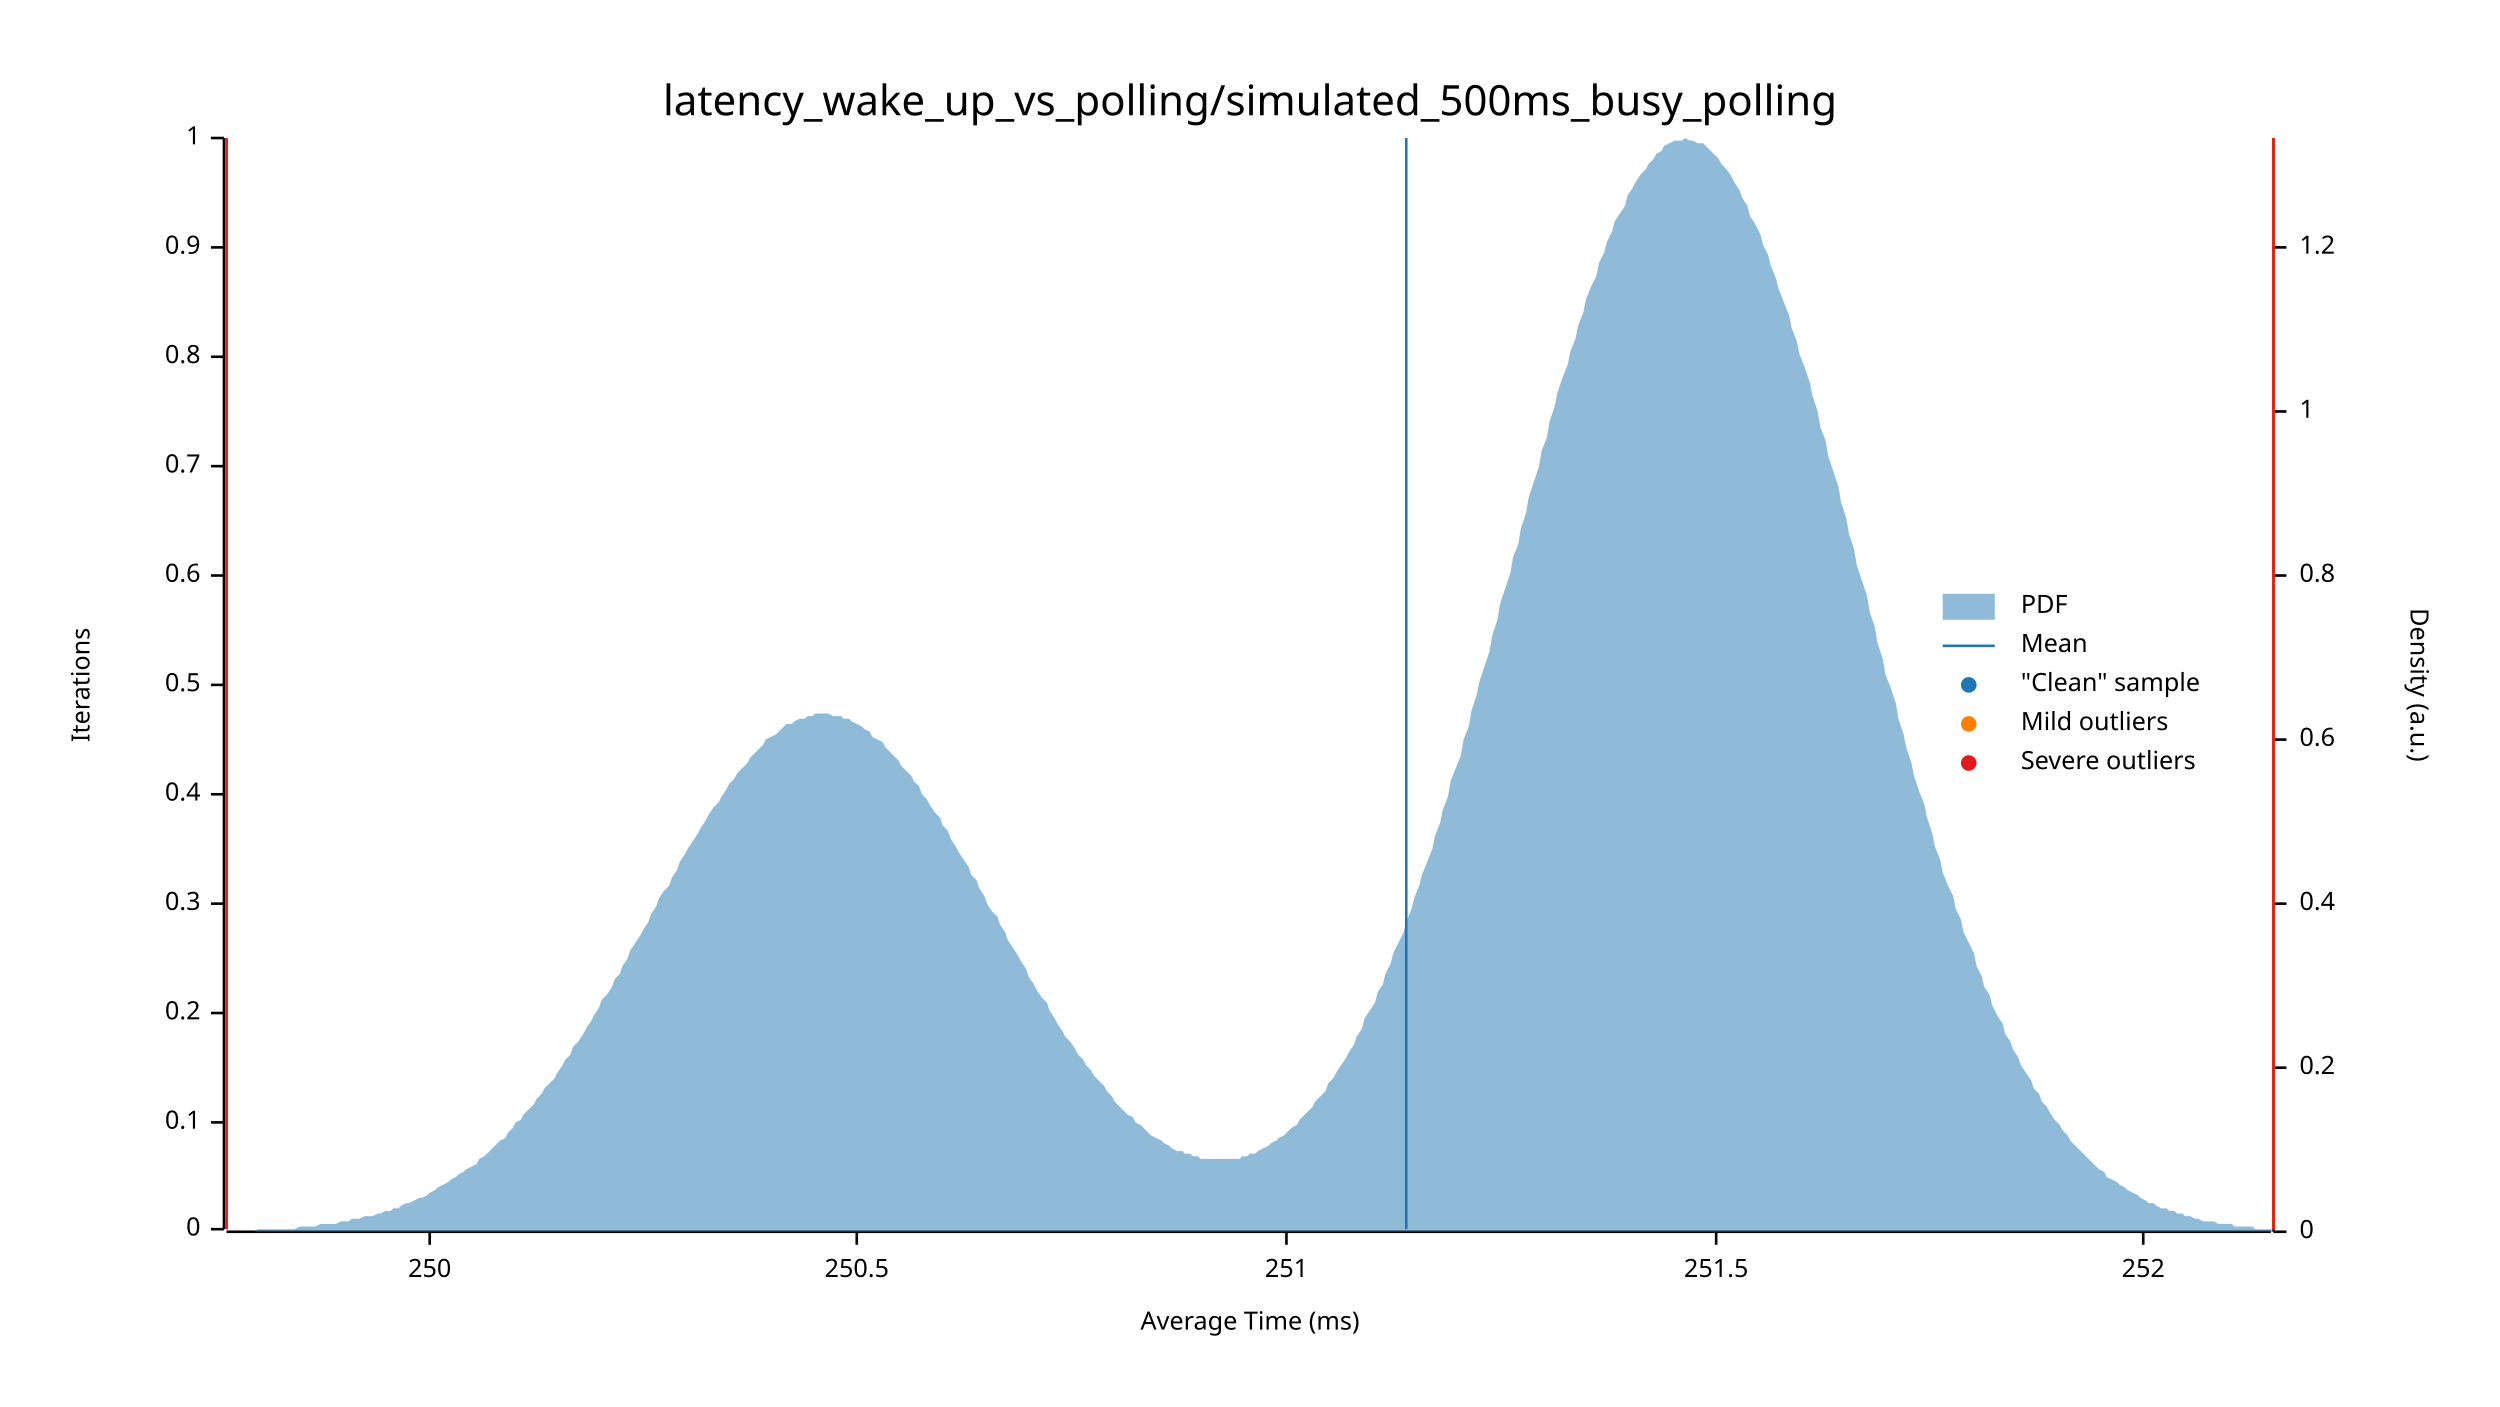
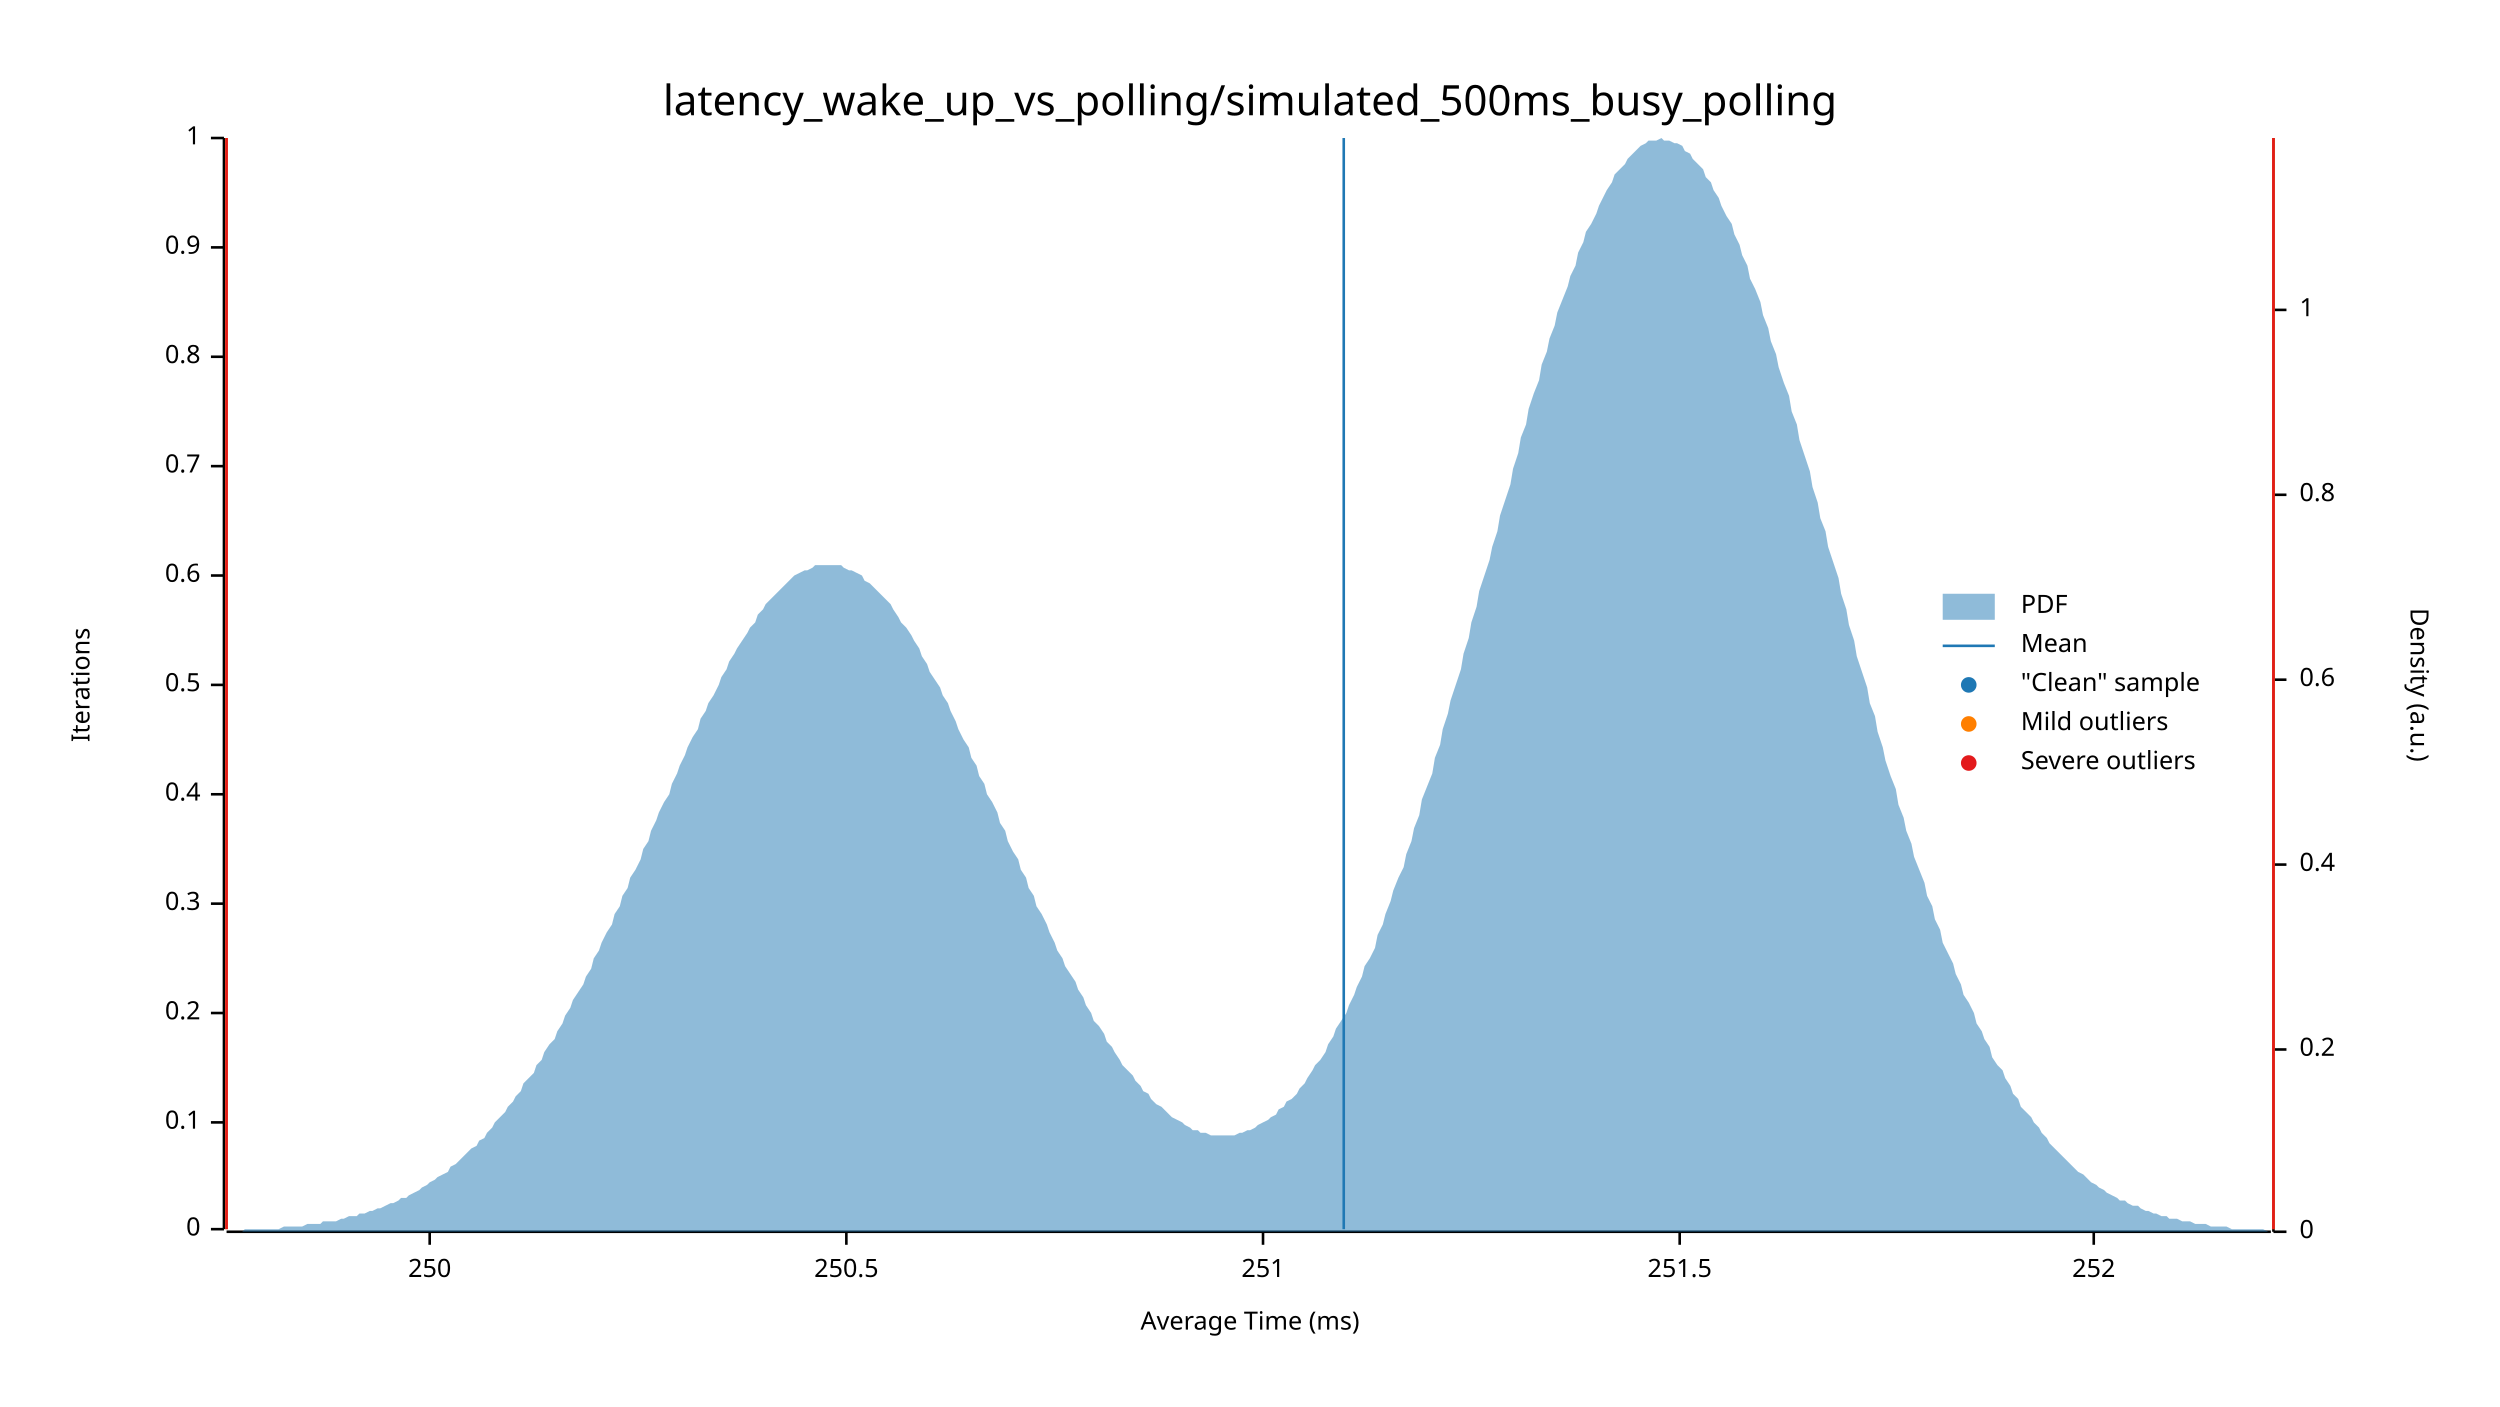
<svg xmlns="http://www.w3.org/2000/svg" width="960" height="540" viewBox="0 0 960 540">
  <text x="480" y="32" dy="0.76em" text-anchor="middle" font-family="sans-serif" font-size="16.129" opacity="1" fill="#000000">
latency_wake_up_vs_polling/simulated_500ms_busy_polling
</text>
  <text x="27" y="263" dy="0.76em" text-anchor="middle" font-family="sans-serif" font-size="9.677" opacity="1" fill="#000000" transform="rotate(270, 27, 263)">
Iterations
</text>
  <text x="480" y="513" dy="-0.5ex" text-anchor="middle" font-family="sans-serif" font-size="9.677" opacity="1" fill="#000000">
Average Time (ms)
</text>
  <polyline fill="none" opacity="1" stroke="#000000" stroke-width="1" points="86,53 86,472 " />
  <text x="77" y="472" dy="0.5ex" text-anchor="end" font-family="sans-serif" font-size="9.677" opacity="1" fill="#000000">
0
</text>
  <polyline fill="none" opacity="1" stroke="#000000" stroke-width="1" points="81,472 86,472 " />
  <text x="77" y="431" dy="0.5ex" text-anchor="end" font-family="sans-serif" font-size="9.677" opacity="1" fill="#000000">
0.1
</text>
  <polyline fill="none" opacity="1" stroke="#000000" stroke-width="1" points="81,431 86,431 " />
  <text x="77" y="389" dy="0.5ex" text-anchor="end" font-family="sans-serif" font-size="9.677" opacity="1" fill="#000000">
0.2
</text>
  <polyline fill="none" opacity="1" stroke="#000000" stroke-width="1" points="81,389 86,389 " />
  <text x="77" y="347" dy="0.5ex" text-anchor="end" font-family="sans-serif" font-size="9.677" opacity="1" fill="#000000">
0.3
</text>
  <polyline fill="none" opacity="1" stroke="#000000" stroke-width="1" points="81,347 86,347 " />
  <text x="77" y="305" dy="0.5ex" text-anchor="end" font-family="sans-serif" font-size="9.677" opacity="1" fill="#000000">
0.4
</text>
  <polyline fill="none" opacity="1" stroke="#000000" stroke-width="1" points="81,305 86,305 " />
  <text x="77" y="263" dy="0.5ex" text-anchor="end" font-family="sans-serif" font-size="9.677" opacity="1" fill="#000000">
0.5
</text>
  <polyline fill="none" opacity="1" stroke="#000000" stroke-width="1" points="81,263 86,263 " />
  <text x="77" y="221" dy="0.5ex" text-anchor="end" font-family="sans-serif" font-size="9.677" opacity="1" fill="#000000">
0.6
</text>
  <polyline fill="none" opacity="1" stroke="#000000" stroke-width="1" points="81,221 86,221 " />
  <text x="77" y="179" dy="0.5ex" text-anchor="end" font-family="sans-serif" font-size="9.677" opacity="1" fill="#000000">
0.7
</text>
  <polyline fill="none" opacity="1" stroke="#000000" stroke-width="1" points="81,179 86,179 " />
  <text x="77" y="137" dy="0.5ex" text-anchor="end" font-family="sans-serif" font-size="9.677" opacity="1" fill="#000000">
0.8
</text>
  <polyline fill="none" opacity="1" stroke="#000000" stroke-width="1" points="81,137 86,137 " />
  <text x="77" y="95" dy="0.5ex" text-anchor="end" font-family="sans-serif" font-size="9.677" opacity="1" fill="#000000">
0.9
</text>
  <polyline fill="none" opacity="1" stroke="#000000" stroke-width="1" points="81,95 86,95 " />
  <text x="77" y="53" dy="0.5ex" text-anchor="end" font-family="sans-serif" font-size="9.677" opacity="1" fill="#000000">
1
</text>
  <polyline fill="none" opacity="1" stroke="#000000" stroke-width="1" points="81,53 86,53 " />
  <polyline fill="none" opacity="1" stroke="#000000" stroke-width="1" points="87,473 872,473 " />
  <text x="165" y="483" dy="0.76em" text-anchor="middle" font-family="sans-serif" font-size="9.677" opacity="1" fill="#000000">
250
</text>
  <polyline fill="none" opacity="1" stroke="#000000" stroke-width="1" points="165,473 165,478 " />
-   <text x="329" y="483" dy="0.76em" text-anchor="middle" font-family="sans-serif" font-size="9.677" opacity="1" fill="#000000">
+   <text x="325" y="483" dy="0.76em" text-anchor="middle" font-family="sans-serif" font-size="9.677" opacity="1" fill="#000000">
250.5
</text>
-   <polyline fill="none" opacity="1" stroke="#000000" stroke-width="1" points="329,473 329,478 " />
-   <text x="494" y="483" dy="0.76em" text-anchor="middle" font-family="sans-serif" font-size="9.677" opacity="1" fill="#000000">
+   <polyline fill="none" opacity="1" stroke="#000000" stroke-width="1" points="325,473 325,478 " />
+   <text x="485" y="483" dy="0.76em" text-anchor="middle" font-family="sans-serif" font-size="9.677" opacity="1" fill="#000000">
251
</text>
-   <polyline fill="none" opacity="1" stroke="#000000" stroke-width="1" points="494,473 494,478 " />
-   <text x="659" y="483" dy="0.76em" text-anchor="middle" font-family="sans-serif" font-size="9.677" opacity="1" fill="#000000">
+   <polyline fill="none" opacity="1" stroke="#000000" stroke-width="1" points="485,473 485,478 " />
+   <text x="645" y="483" dy="0.76em" text-anchor="middle" font-family="sans-serif" font-size="9.677" opacity="1" fill="#000000">
251.5
</text>
-   <polyline fill="none" opacity="1" stroke="#000000" stroke-width="1" points="659,473 659,478 " />
-   <text x="823" y="483" dy="0.76em" text-anchor="middle" font-family="sans-serif" font-size="9.677" opacity="1" fill="#000000">
+   <polyline fill="none" opacity="1" stroke="#000000" stroke-width="1" points="645,473 645,478 " />
+   <text x="804" y="483" dy="0.76em" text-anchor="middle" font-family="sans-serif" font-size="9.677" opacity="1" fill="#000000">
252
</text>
-   <polyline fill="none" opacity="1" stroke="#000000" stroke-width="1" points="823,473 823,478 " />
+   <polyline fill="none" opacity="1" stroke="#000000" stroke-width="1" points="804,473 804,478 " />
  <text x="933" y="263" dy="0.76em" text-anchor="middle" font-family="sans-serif" font-size="9.677" opacity="1" fill="#000000" transform="rotate(90, 933, 263)">
Density (a.u.)
</text>
  <polyline fill="none" opacity="1" stroke="#000000" stroke-width="1" points="873,53 873,473 " />
  <text x="883" y="473" dy="0.5ex" text-anchor="start" font-family="sans-serif" font-size="9.677" opacity="1" fill="#000000">
0
</text>
  <polyline fill="none" opacity="1" stroke="#000000" stroke-width="1" points="873,473 878,473 " />
-   <text x="883" y="410" dy="0.5ex" text-anchor="start" font-family="sans-serif" font-size="9.677" opacity="1" fill="#000000">
+   <text x="883" y="403" dy="0.5ex" text-anchor="start" font-family="sans-serif" font-size="9.677" opacity="1" fill="#000000">
0.2
</text>
-   <polyline fill="none" opacity="1" stroke="#000000" stroke-width="1" points="873,410 878,410 " />
-   <text x="883" y="347" dy="0.5ex" text-anchor="start" font-family="sans-serif" font-size="9.677" opacity="1" fill="#000000">
+   <polyline fill="none" opacity="1" stroke="#000000" stroke-width="1" points="873,403 878,403 " />
+   <text x="883" y="332" dy="0.5ex" text-anchor="start" font-family="sans-serif" font-size="9.677" opacity="1" fill="#000000">
0.4
</text>
-   <polyline fill="none" opacity="1" stroke="#000000" stroke-width="1" points="873,347 878,347 " />
-   <text x="883" y="284" dy="0.5ex" text-anchor="start" font-family="sans-serif" font-size="9.677" opacity="1" fill="#000000">
+   <polyline fill="none" opacity="1" stroke="#000000" stroke-width="1" points="873,332 878,332 " />
+   <text x="883" y="261" dy="0.5ex" text-anchor="start" font-family="sans-serif" font-size="9.677" opacity="1" fill="#000000">
0.6
</text>
-   <polyline fill="none" opacity="1" stroke="#000000" stroke-width="1" points="873,284 878,284 " />
-   <text x="883" y="221" dy="0.5ex" text-anchor="start" font-family="sans-serif" font-size="9.677" opacity="1" fill="#000000">
+   <polyline fill="none" opacity="1" stroke="#000000" stroke-width="1" points="873,261 878,261 " />
+   <text x="883" y="190" dy="0.5ex" text-anchor="start" font-family="sans-serif" font-size="9.677" opacity="1" fill="#000000">
0.8
</text>
-   <polyline fill="none" opacity="1" stroke="#000000" stroke-width="1" points="873,221 878,221 " />
-   <text x="883" y="158" dy="0.5ex" text-anchor="start" font-family="sans-serif" font-size="9.677" opacity="1" fill="#000000">
+   <polyline fill="none" opacity="1" stroke="#000000" stroke-width="1" points="873,190 878,190 " />
+   <text x="883" y="119" dy="0.5ex" text-anchor="start" font-family="sans-serif" font-size="9.677" opacity="1" fill="#000000">
1
</text>
-   <polyline fill="none" opacity="1" stroke="#000000" stroke-width="1" points="873,158 878,158 " />
-   <text x="883" y="95" dy="0.5ex" text-anchor="start" font-family="sans-serif" font-size="9.677" opacity="1" fill="#000000">
- 1.2
- </text>
-   <polyline fill="none" opacity="1" stroke="#000000" stroke-width="1" points="873,95 878,95 " />
-   <polygon opacity="0.5" fill="#1F78B4" points="87,473 88,473 90,473 91,473 93,473 94,473 96,473 98,473 99,472 101,472 102,472 104,472 105,472 107,472 109,472 110,472 112,472 113,472 115,471 116,471 118,471 120,471 121,471 123,470 124,470 126,470 127,470 129,470 131,469 132,469 134,469 135,468 137,468 138,468 140,467 142,467 143,467 145,466 146,466 148,465 150,465 151,464 153,464 154,463 156,462 157,462 159,461 161,460 162,460 164,459 165,458 167,457 168,456 170,455 172,454 173,453 175,452 176,451 178,450 179,449 181,448 183,447 184,445 186,444 187,443 189,441 190,440 192,438 194,437 195,435 197,433 198,431 200,430 201,428 203,426 205,424 206,422 208,420 209,418 211,416 213,414 214,412 216,409 217,407 219,405 220,402 222,400 224,397 225,395 227,392 228,390 230,387 231,384 233,382 235,379 236,376 238,374 239,371 241,368 242,365 244,362 246,359 247,357 249,354 250,351 252,348 253,345 255,342 257,340 258,337 260,334 261,331 263,328 264,326 266,323 268,320 269,318 271,315 272,313 274,310 276,308 277,306 279,303 280,301 282,299 283,297 285,295 287,293 288,291 290,289 291,288 293,286 294,284 296,283 298,282 299,281 301,279 302,278 304,278 305,277 307,276 309,276 310,275 312,275 313,274 315,274 316,274 318,274 320,275 321,275 323,275 324,276 326,276 327,277 329,278 331,279 332,280 334,281 335,283 337,284 339,285 340,287 342,289 343,290 345,292 346,294 348,296 350,298 351,300 353,302 354,305 356,307 357,309 359,312 361,314 362,317 364,319 365,322 367,325 368,327 370,330 372,333 373,336 375,338 376,341 378,344 379,347 381,350 383,352 384,355 386,358 387,361 389,364 391,367 392,369 394,372 395,375 397,378 398,380 400,383 402,385 403,388 405,391 406,393 408,396 409,398 411,400 413,403 414,405 416,407 417,409 419,411 420,413 422,415 424,417 425,419 427,421 428,423 430,425 431,426 433,428 435,429 436,431 438,432 439,433 441,435 442,436 444,437 446,438 447,439 449,440 450,441 452,442 454,442 455,443 457,443 458,444 460,444 461,445 463,445 465,445 466,445 468,445 469,445 471,445 472,445 474,445 476,445 477,444 479,444 480,443 482,443 483,442 485,441 487,440 488,439 490,438 491,437 493,436 494,435 496,433 498,432 499,430 501,428 502,427 504,425 505,423 507,421 509,419 510,416 512,414 513,412 515,409 517,406 518,404 520,401 521,398 523,395 524,391 526,388 528,385 529,381 531,378 532,374 534,370 535,366 537,362 539,358 540,354 542,349 543,345 545,340 546,336 548,331 550,326 551,321 553,316 554,311 556,306 557,300 559,295 561,290 562,284 564,279 565,273 567,267 568,262 570,256 572,250 573,244 575,238 576,232 578,226 580,220 581,214 583,209 584,203 586,197 587,191 589,185 591,179 592,173 594,168 595,162 597,156 598,151 600,145 602,140 603,135 605,130 606,125 608,120 609,115 611,110 613,106 614,101 616,97 617,93 619,89 620,85 622,82 624,79 625,75 627,72 628,70 630,67 632,65 633,63 635,61 636,59 638,58 639,56 641,55 643,54 644,54 646,54 647,53 649,54 650,54 652,55 654,55 655,56 657,58 658,59 660,61 661,63 663,65 665,68 666,70 668,73 669,76 671,79 672,83 674,86 676,90 677,94 679,98 680,102 682,107 683,111 685,116 687,121 688,126 690,131 691,136 693,141 695,147 696,152 698,158 699,164 701,169 702,175 704,181 706,187 707,193 709,199 710,205 712,211 713,217 715,223 717,229 718,235 720,241 721,247 723,253 724,259 726,264 728,270 729,276 731,282 732,287 734,293 735,298 737,304 739,309 740,314 742,320 743,325 745,330 746,335 748,340 750,344 751,349 753,353 754,358 756,362 758,366 759,371 761,375 762,379 764,382 765,386 767,390 769,393 770,397 772,400 773,403 775,406 776,409 778,412 780,415 781,418 783,420 784,423 786,425 787,427 789,430 791,432 792,434 794,436 795,438 797,440 798,441 800,443 802,445 803,446 805,448 806,449 808,450 809,452 811,453 813,454 814,455 816,456 817,457 819,458 821,459 822,460 824,461 825,462 827,462 828,463 830,464 832,464 833,465 835,465 836,466 838,466 839,467 841,467 843,468 844,468 846,469 847,469 849,469 850,469 852,470 854,470 855,470 857,470 858,471 860,471 861,471 863,471 865,471 866,472 868,472 869,472 871,472 873,472 873,473 87,473 " />
-   <polyline fill="none" opacity="1" stroke="#1F78B4" stroke-width="1" points="540,472 540,53 " />
+   <polyline fill="none" opacity="1" stroke="#000000" stroke-width="1" points="873,119 878,119 " />
+   <polygon opacity="0.5" fill="#1F78B4" points="87,473 88,473 90,473 91,473 93,473 94,472 96,472 98,472 99,472 101,472 102,472 104,472 105,472 107,472 109,471 110,471 112,471 113,471 115,471 116,471 118,470 120,470 121,470 123,470 124,469 126,469 127,469 129,469 131,468 132,468 134,467 135,467 137,467 138,466 140,466 142,465 143,465 145,464 146,464 148,463 150,462 151,462 153,461 154,460 156,460 157,459 159,458 161,457 162,456 164,455 165,454 167,453 168,452 170,451 172,450 173,448 175,447 176,446 178,444 179,443 181,441 183,440 184,438 186,437 187,435 189,433 190,431 192,429 194,427 195,425 197,423 198,421 200,419 201,416 203,414 205,412 206,409 208,407 209,404 211,401 213,399 214,396 216,393 217,390 219,387 220,384 222,381 224,378 225,375 227,372 228,368 230,365 231,362 233,358 235,355 236,351 238,348 239,344 241,341 242,337 244,334 246,330 247,326 249,323 250,319 252,315 253,312 255,308 257,305 258,301 260,297 261,294 263,290 264,287 266,283 268,280 269,276 271,273 272,270 274,267 276,263 277,260 279,257 280,254 282,251 283,249 285,246 287,243 288,241 290,239 291,236 293,234 294,232 296,230 298,228 299,227 301,225 302,224 304,222 305,221 307,220 309,219 310,219 312,218 313,217 315,217 316,217 318,217 320,217 321,217 323,217 324,218 326,219 327,219 329,220 331,221 332,223 334,224 335,225 337,227 339,229 340,230 342,232 343,234 345,237 346,239 348,241 350,244 351,246 353,249 354,252 356,255 357,258 359,261 361,264 362,267 364,270 365,273 367,277 368,280 370,284 372,287 373,291 375,294 376,298 378,301 379,305 381,308 383,312 384,316 386,319 387,323 389,327 391,330 392,334 394,337 395,341 397,344 398,348 400,351 402,355 403,358 405,362 406,365 408,368 409,371 411,374 413,377 414,380 416,383 417,386 419,389 420,392 422,394 424,397 425,400 427,402 428,404 430,407 431,409 433,411 435,413 436,415 438,417 439,419 441,420 442,422 444,424 446,425 447,426 449,428 450,429 452,430 454,431 455,432 457,433 458,434 460,434 461,435 463,435 465,436 466,436 468,436 469,436 471,436 472,436 474,436 476,435 477,435 479,434 480,434 482,433 483,432 485,431 487,430 488,429 490,428 491,426 493,425 494,423 496,422 498,420 499,418 501,416 502,414 504,411 505,409 507,407 509,404 510,401 512,398 513,395 515,392 517,389 518,386 520,382 521,379 523,375 524,371 526,368 528,364 529,359 531,355 532,351 534,346 535,342 537,337 539,333 540,328 542,323 543,318 545,313 546,307 548,302 550,297 551,291 553,286 554,280 556,274 557,269 559,263 561,257 562,251 564,245 565,239 567,233 568,227 570,221 572,215 573,210 575,204 576,198 578,192 580,186 581,180 583,174 584,168 586,163 587,157 589,151 591,146 592,140 594,135 595,130 597,125 598,120 600,115 602,110 603,106 605,102 606,97 608,93 609,89 611,86 613,82 614,79 616,75 617,73 619,70 620,67 622,65 624,63 625,61 627,59 628,58 630,56 632,55 633,54 635,54 636,54 638,53 639,54 641,54 643,55 644,55 646,56 647,58 649,59 650,61 652,63 654,65 655,68 657,70 658,73 660,76 661,79 663,83 665,86 666,90 668,94 669,98 671,102 672,107 674,111 676,116 677,121 679,126 680,131 682,136 683,141 685,147 687,152 688,158 690,163 691,169 693,175 695,181 696,187 698,193 699,199 701,204 702,210 704,216 706,222 707,228 709,234 710,240 712,246 713,252 715,258 717,264 718,270 720,275 721,281 723,287 724,292 726,298 728,303 729,309 731,314 732,319 734,324 735,329 737,334 739,339 740,344 742,348 743,353 745,357 746,362 748,366 750,370 751,374 753,378 754,382 756,385 758,389 759,393 761,396 762,399 764,402 765,406 767,409 769,411 770,414 772,417 773,420 775,422 776,425 778,427 780,429 781,431 783,433 784,435 786,437 787,439 789,441 791,443 792,444 794,446 795,447 797,449 798,450 800,451 802,453 803,454 805,455 806,456 808,457 809,458 811,459 813,460 814,461 816,461 817,462 819,463 821,463 822,464 824,465 825,465 827,466 828,466 830,467 832,467 833,468 835,468 836,468 838,469 839,469 841,469 843,470 844,470 846,470 847,470 849,471 850,471 852,471 854,471 855,471 857,472 858,472 860,472 861,472 863,472 865,472 866,472 868,472 869,472 871,473 873,473 873,473 87,473 " />
+   <polyline fill="none" opacity="1" stroke="#1F78B4" stroke-width="1" points="516,472 516,53 " />
  <polyline fill="none" opacity="1" stroke="#FF7F00" stroke-width="1" points="87,472 87,53 " />
  <polyline fill="none" opacity="1" stroke="#FF7F00" stroke-width="1" points="873,472 873,53 " />
  <polyline fill="none" opacity="1" stroke="#E31A1C" stroke-width="1" points="87,472 87,53 " />
  <polyline fill="none" opacity="1" stroke="#E31A1C" stroke-width="1" points="873,472 873,53 " />
  <text x="776" y="228" dy="0.76em" text-anchor="start" font-family="sans-serif" font-size="9.677" opacity="1" fill="#000000">
PDF
</text>
  <text x="776" y="243" dy="0.76em" text-anchor="start" font-family="sans-serif" font-size="9.677" opacity="1" fill="#000000">
Mean
</text>
  <text x="776" y="258" dy="0.76em" text-anchor="start" font-family="sans-serif" font-size="9.677" opacity="1" fill="#000000">
"Clean" sample
</text>
  <text x="776" y="273" dy="0.76em" text-anchor="start" font-family="sans-serif" font-size="9.677" opacity="1" fill="#000000">
Mild outliers
</text>
  <text x="776" y="288" dy="0.76em" text-anchor="start" font-family="sans-serif" font-size="9.677" opacity="1" fill="#000000">
Severe outliers
</text>
  <rect x="746" y="228" width="20" height="10" opacity="0.5" fill="#1F78B4" stroke="none" />
  <polyline fill="none" opacity="1" stroke="#1F78B4" stroke-width="1" points="746,248 766,248 " />
  <circle cx="756" cy="263" r="3" opacity="1" fill="#1F78B4" stroke="none" stroke-width="1" />
  <circle cx="756" cy="278" r="3" opacity="1" fill="#FF7F00" stroke="none" stroke-width="1" />
  <circle cx="756" cy="293" r="3" opacity="1" fill="#E31A1C" stroke="none" stroke-width="1" />
</svg>
